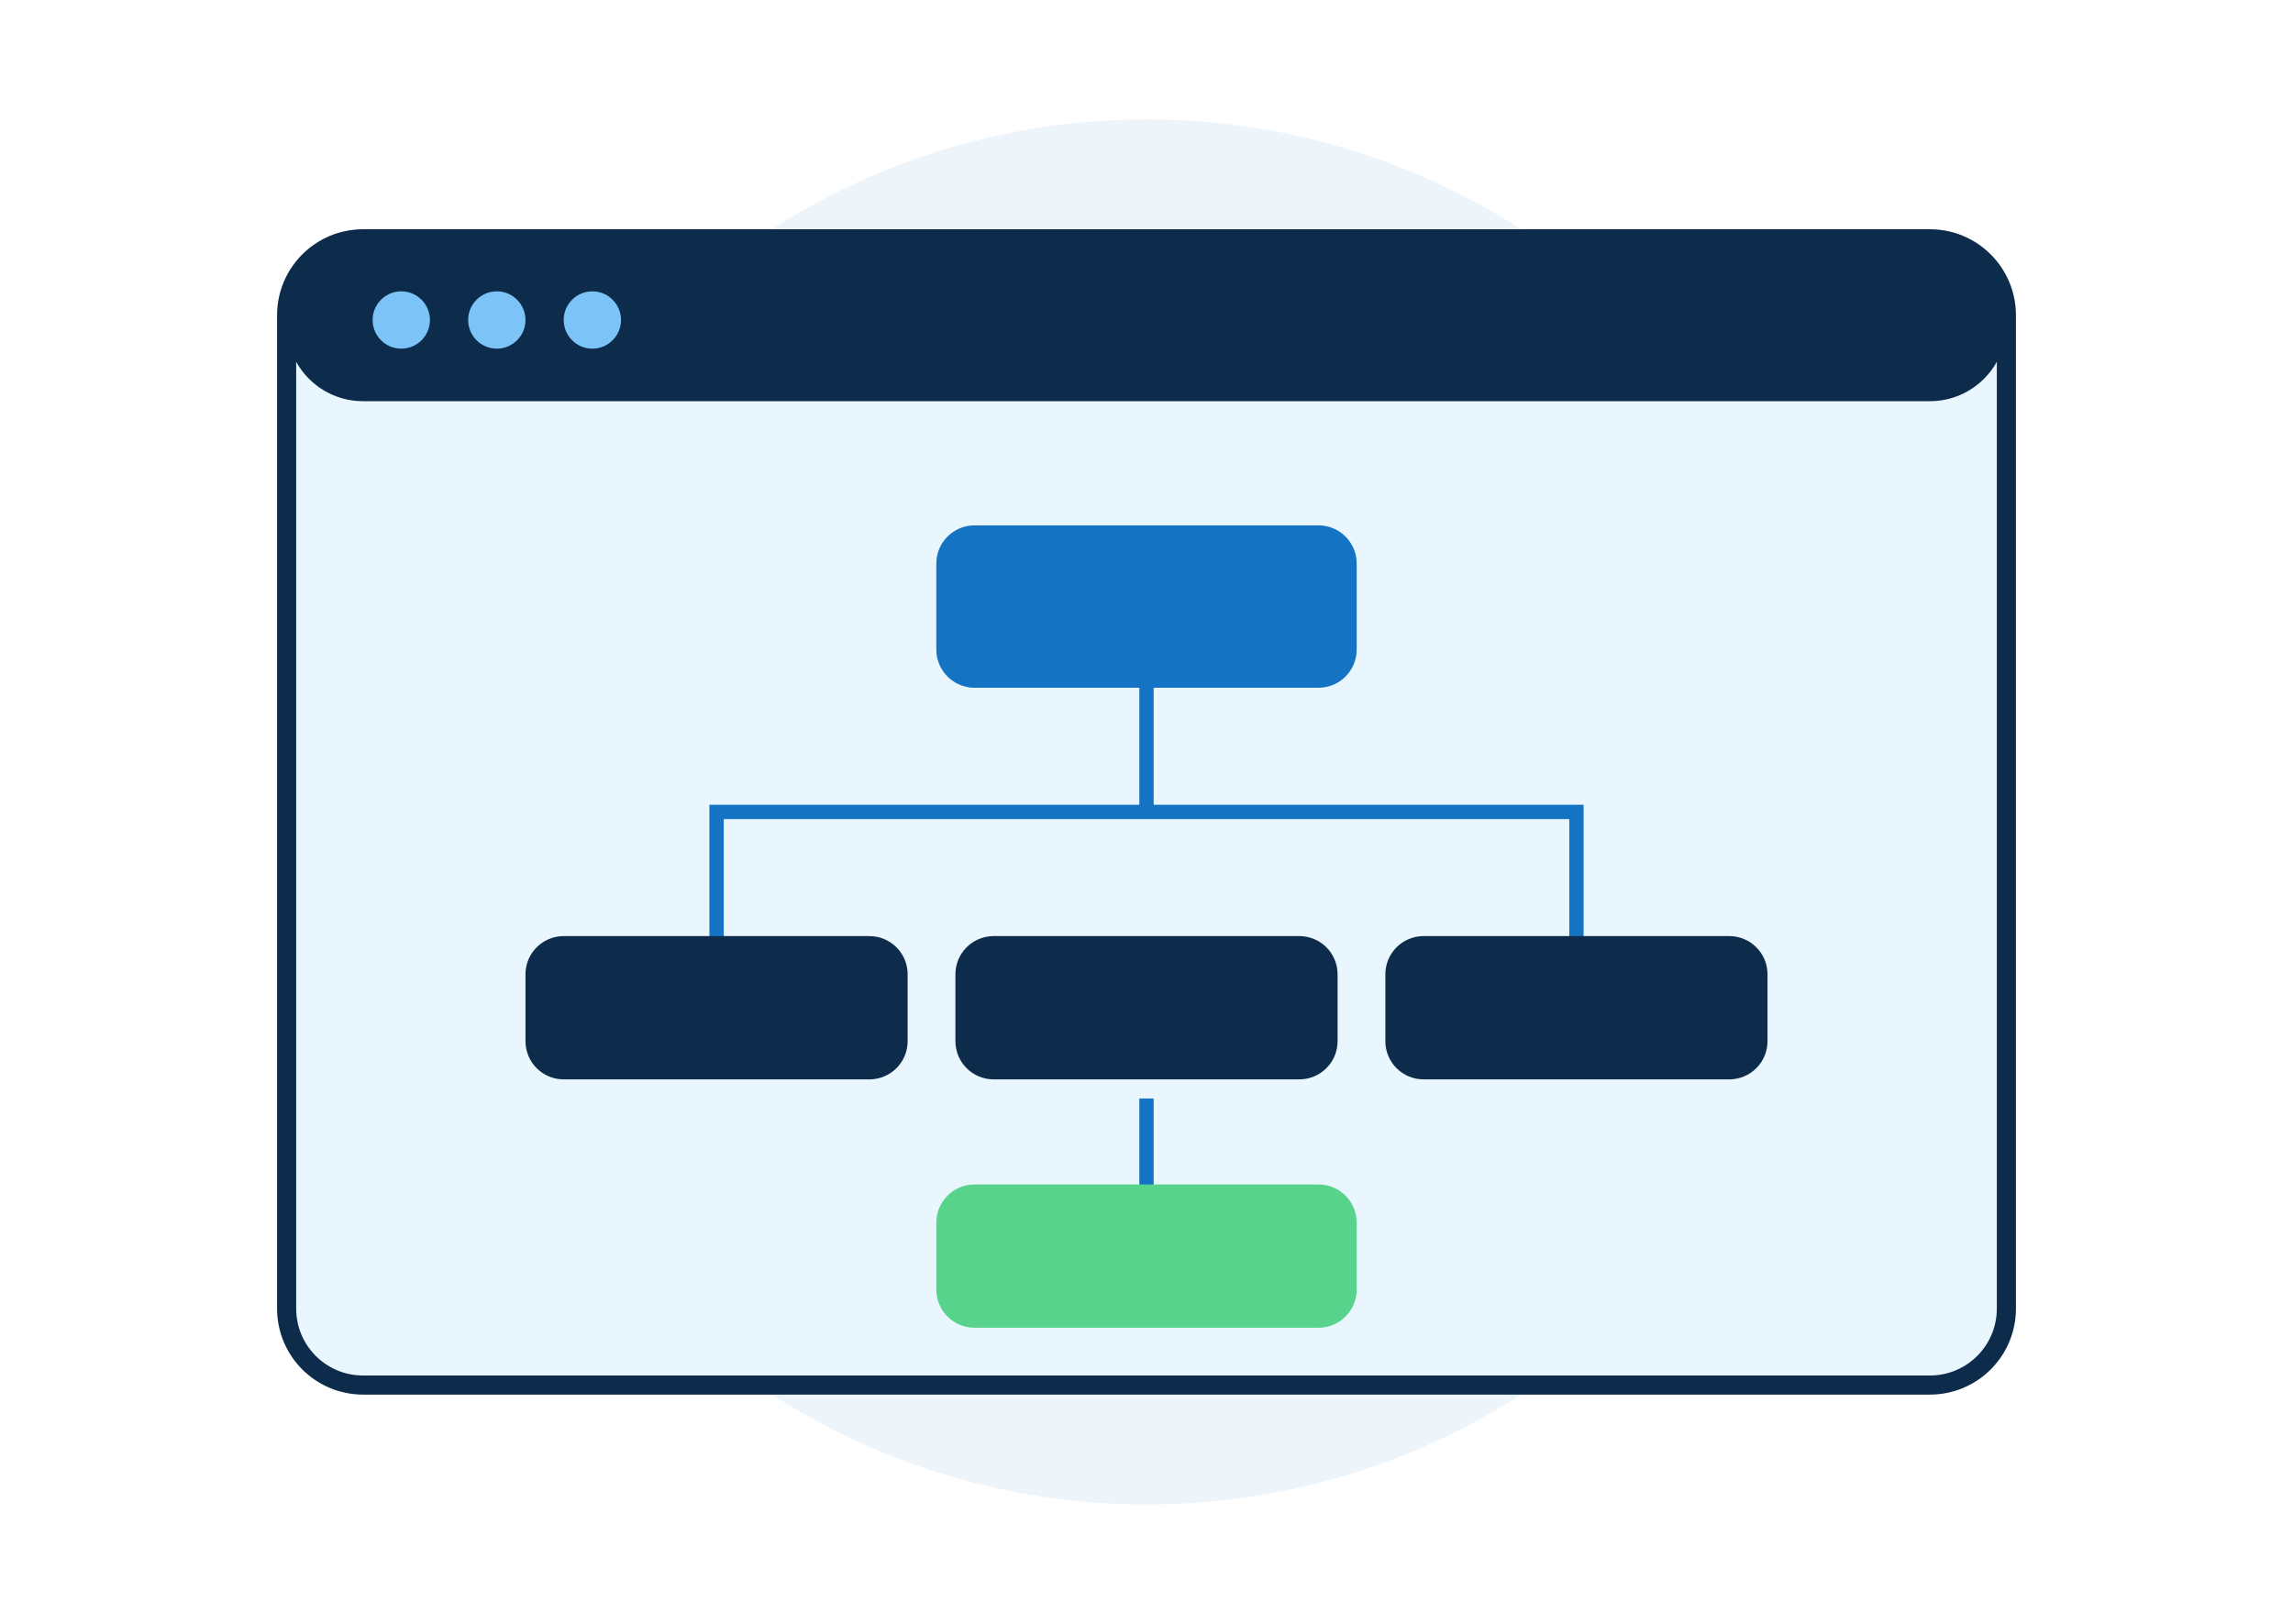
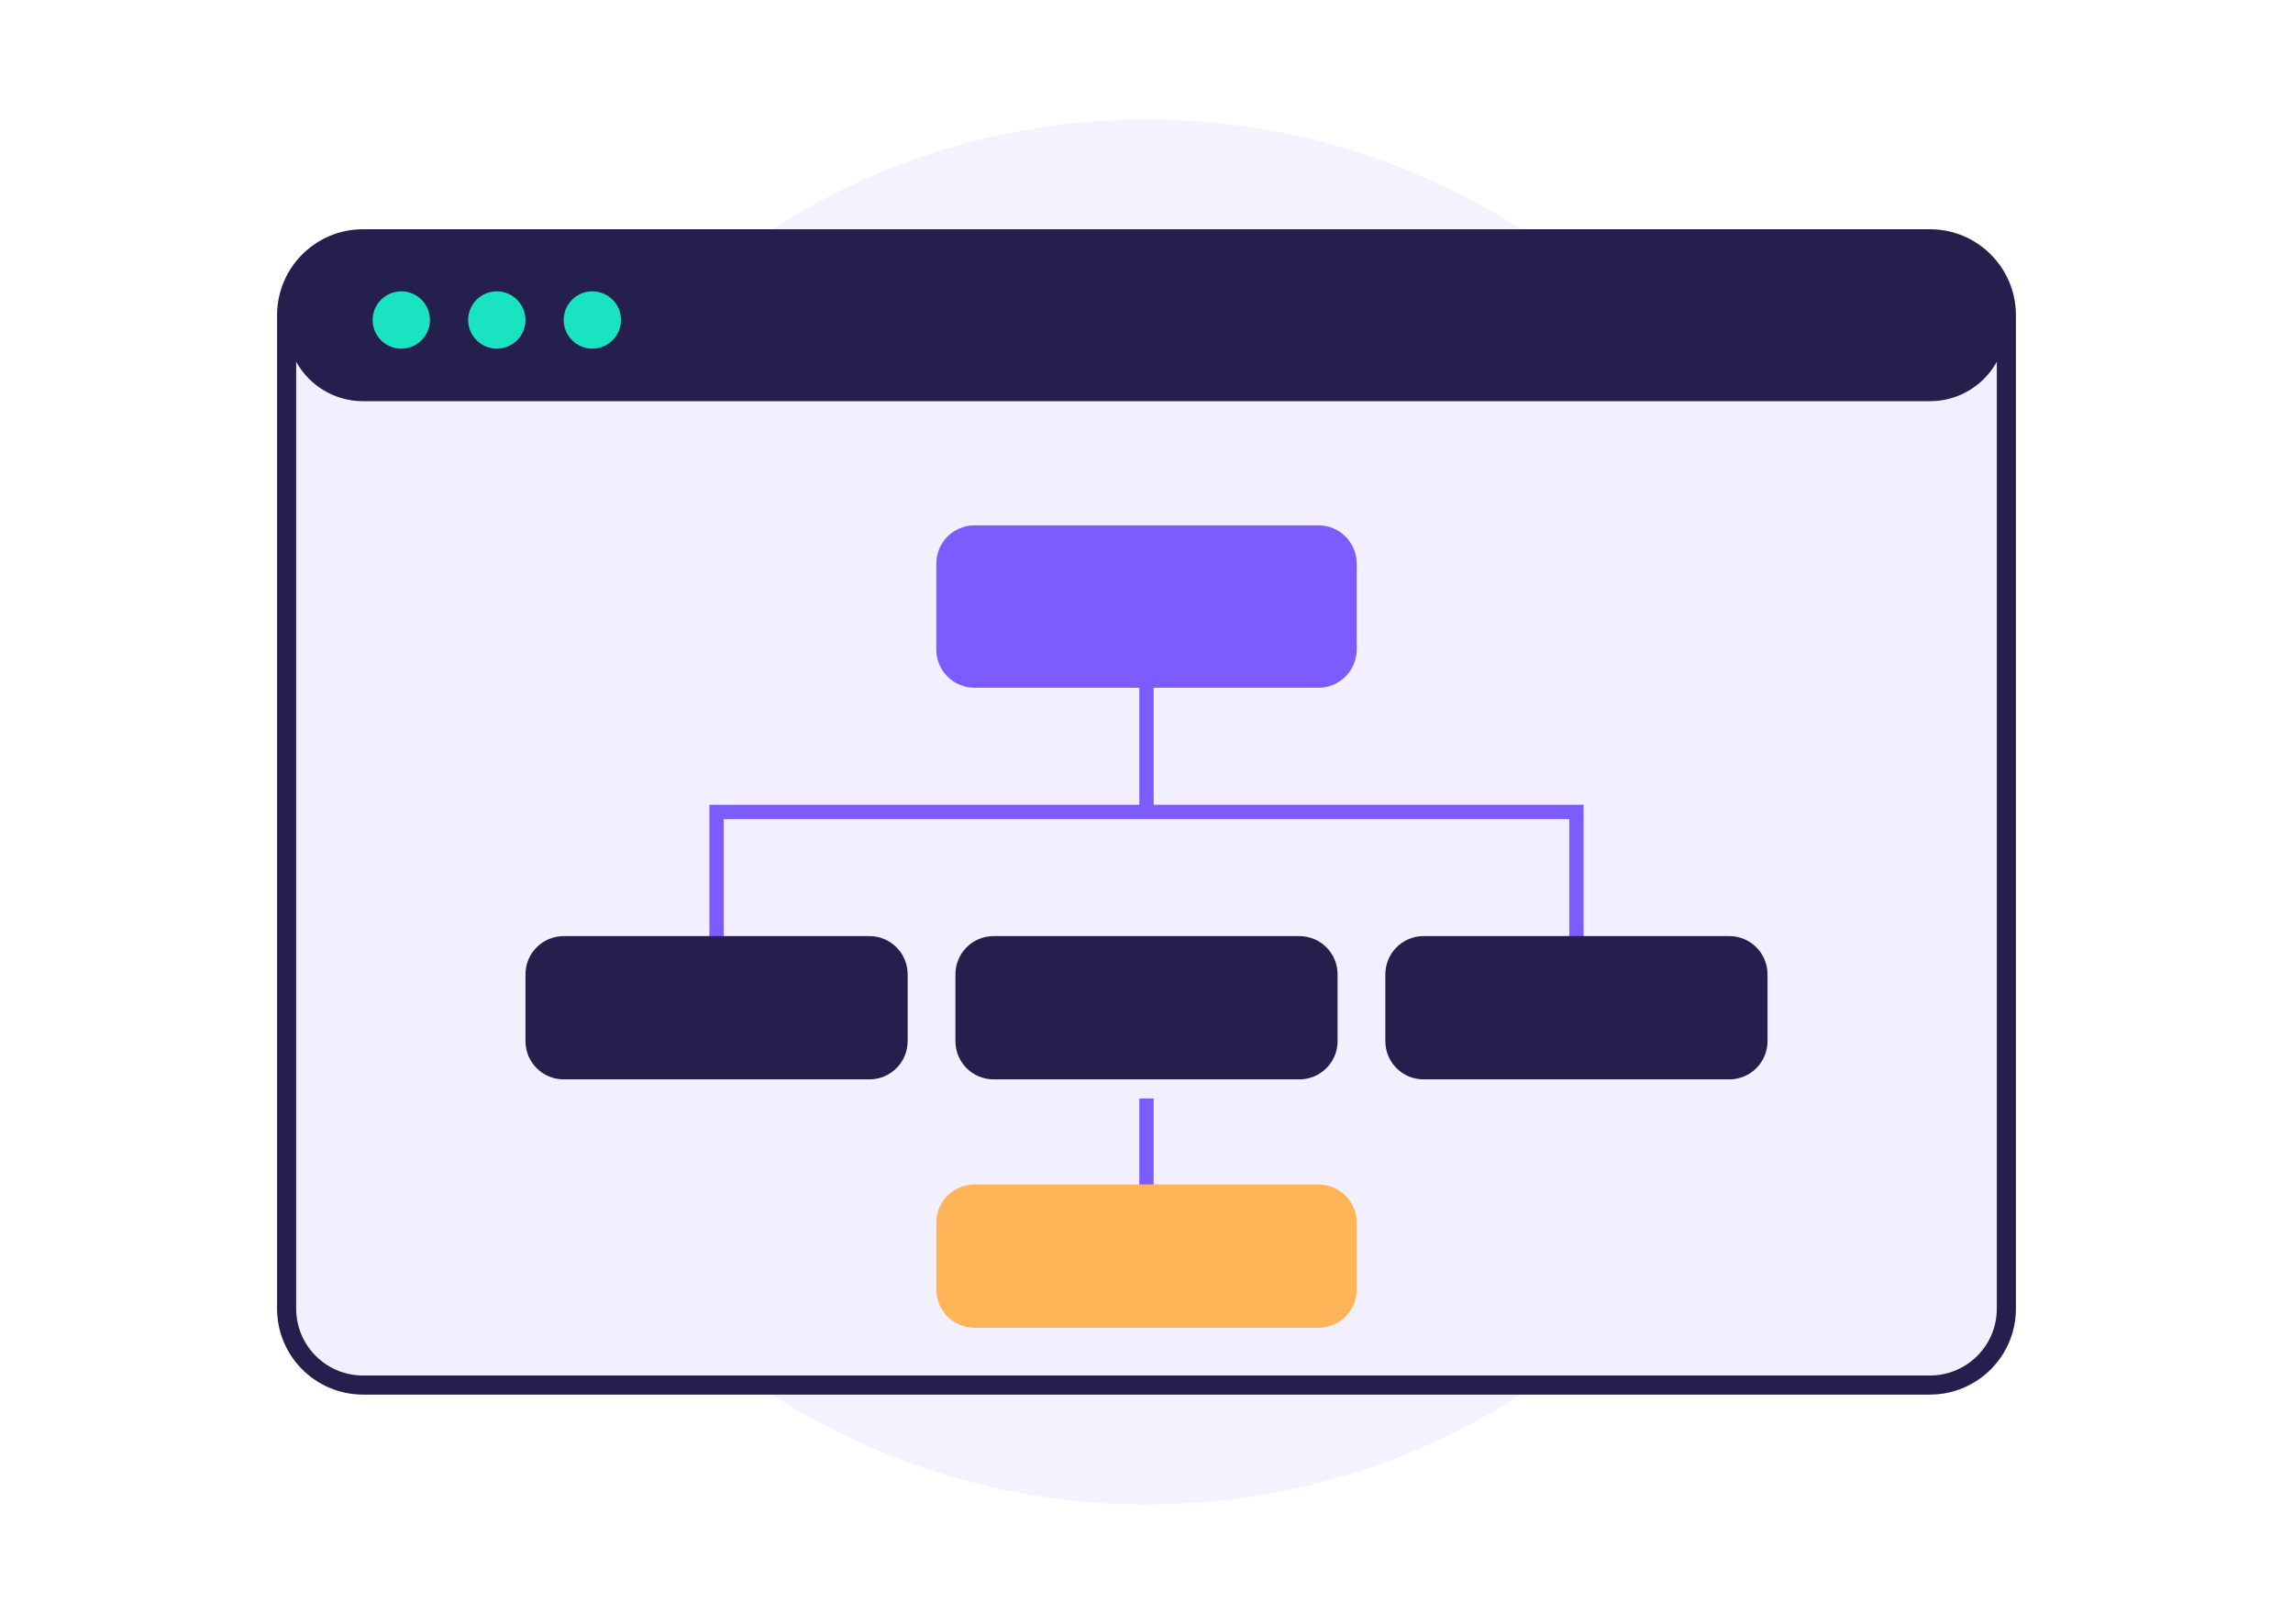
<svg xmlns="http://www.w3.org/2000/svg" viewBox="0 0 480 340" role="img" aria-label="Projects and architecture illustration">
-   <circle cx="240" cy="170" r="145" fill="#1573c4" opacity=".08" />
-   <rect x="60" y="50" width="360" height="240" rx="16" fill="#eaf6fd" stroke="#0d2c4b" stroke-width="4" />
-   <rect x="60" y="50" width="360" height="34" rx="16" fill="#0d2c4b" />
-   <g fill="#7cc4f8">
+   <circle cx="240" cy="170" r="145" fill="#7c5cff" opacity=".08" />
+   <rect x="60" y="50" width="360" height="240" rx="16" fill="#f2f0ff" stroke="#241f4d" stroke-width="4" />
+   <rect x="60" y="50" width="360" height="34" rx="16" fill="#241f4d" />
+   <g fill="#19e3c0">
    <circle cx="84" cy="67" r="6" />
    <circle cx="104" cy="67" r="6" />
    <circle cx="124" cy="67" r="6" />
  </g>
-   <g stroke="#1573c4" stroke-width="3" fill="none">
+   <g stroke="#7c5cff" stroke-width="3" fill="none">
    <path d="M240 140v30M150 200v-30h180v30M240 230v20" />
  </g>
  <g>
-     <rect x="196" y="110" width="88" height="34" rx="8" fill="#1573c4" />
-     <rect x="110" y="196" width="80" height="30" rx="8" fill="#0d2c4b" />
-     <rect x="200" y="196" width="80" height="30" rx="8" fill="#0d2c4b" />
-     <rect x="290" y="196" width="80" height="30" rx="8" fill="#0d2c4b" />
-     <rect x="196" y="248" width="88" height="30" rx="8" fill="#57d38c" />
+     <rect x="196" y="110" width="88" height="34" rx="8" fill="#7c5cff" />
+     <rect x="110" y="196" width="80" height="30" rx="8" fill="#241f4d" />
+     <rect x="200" y="196" width="80" height="30" rx="8" fill="#241f4d" />
+     <rect x="290" y="196" width="80" height="30" rx="8" fill="#241f4d" />
+     <rect x="196" y="248" width="88" height="30" rx="8" fill="#ffb457" />
  </g>
</svg>
